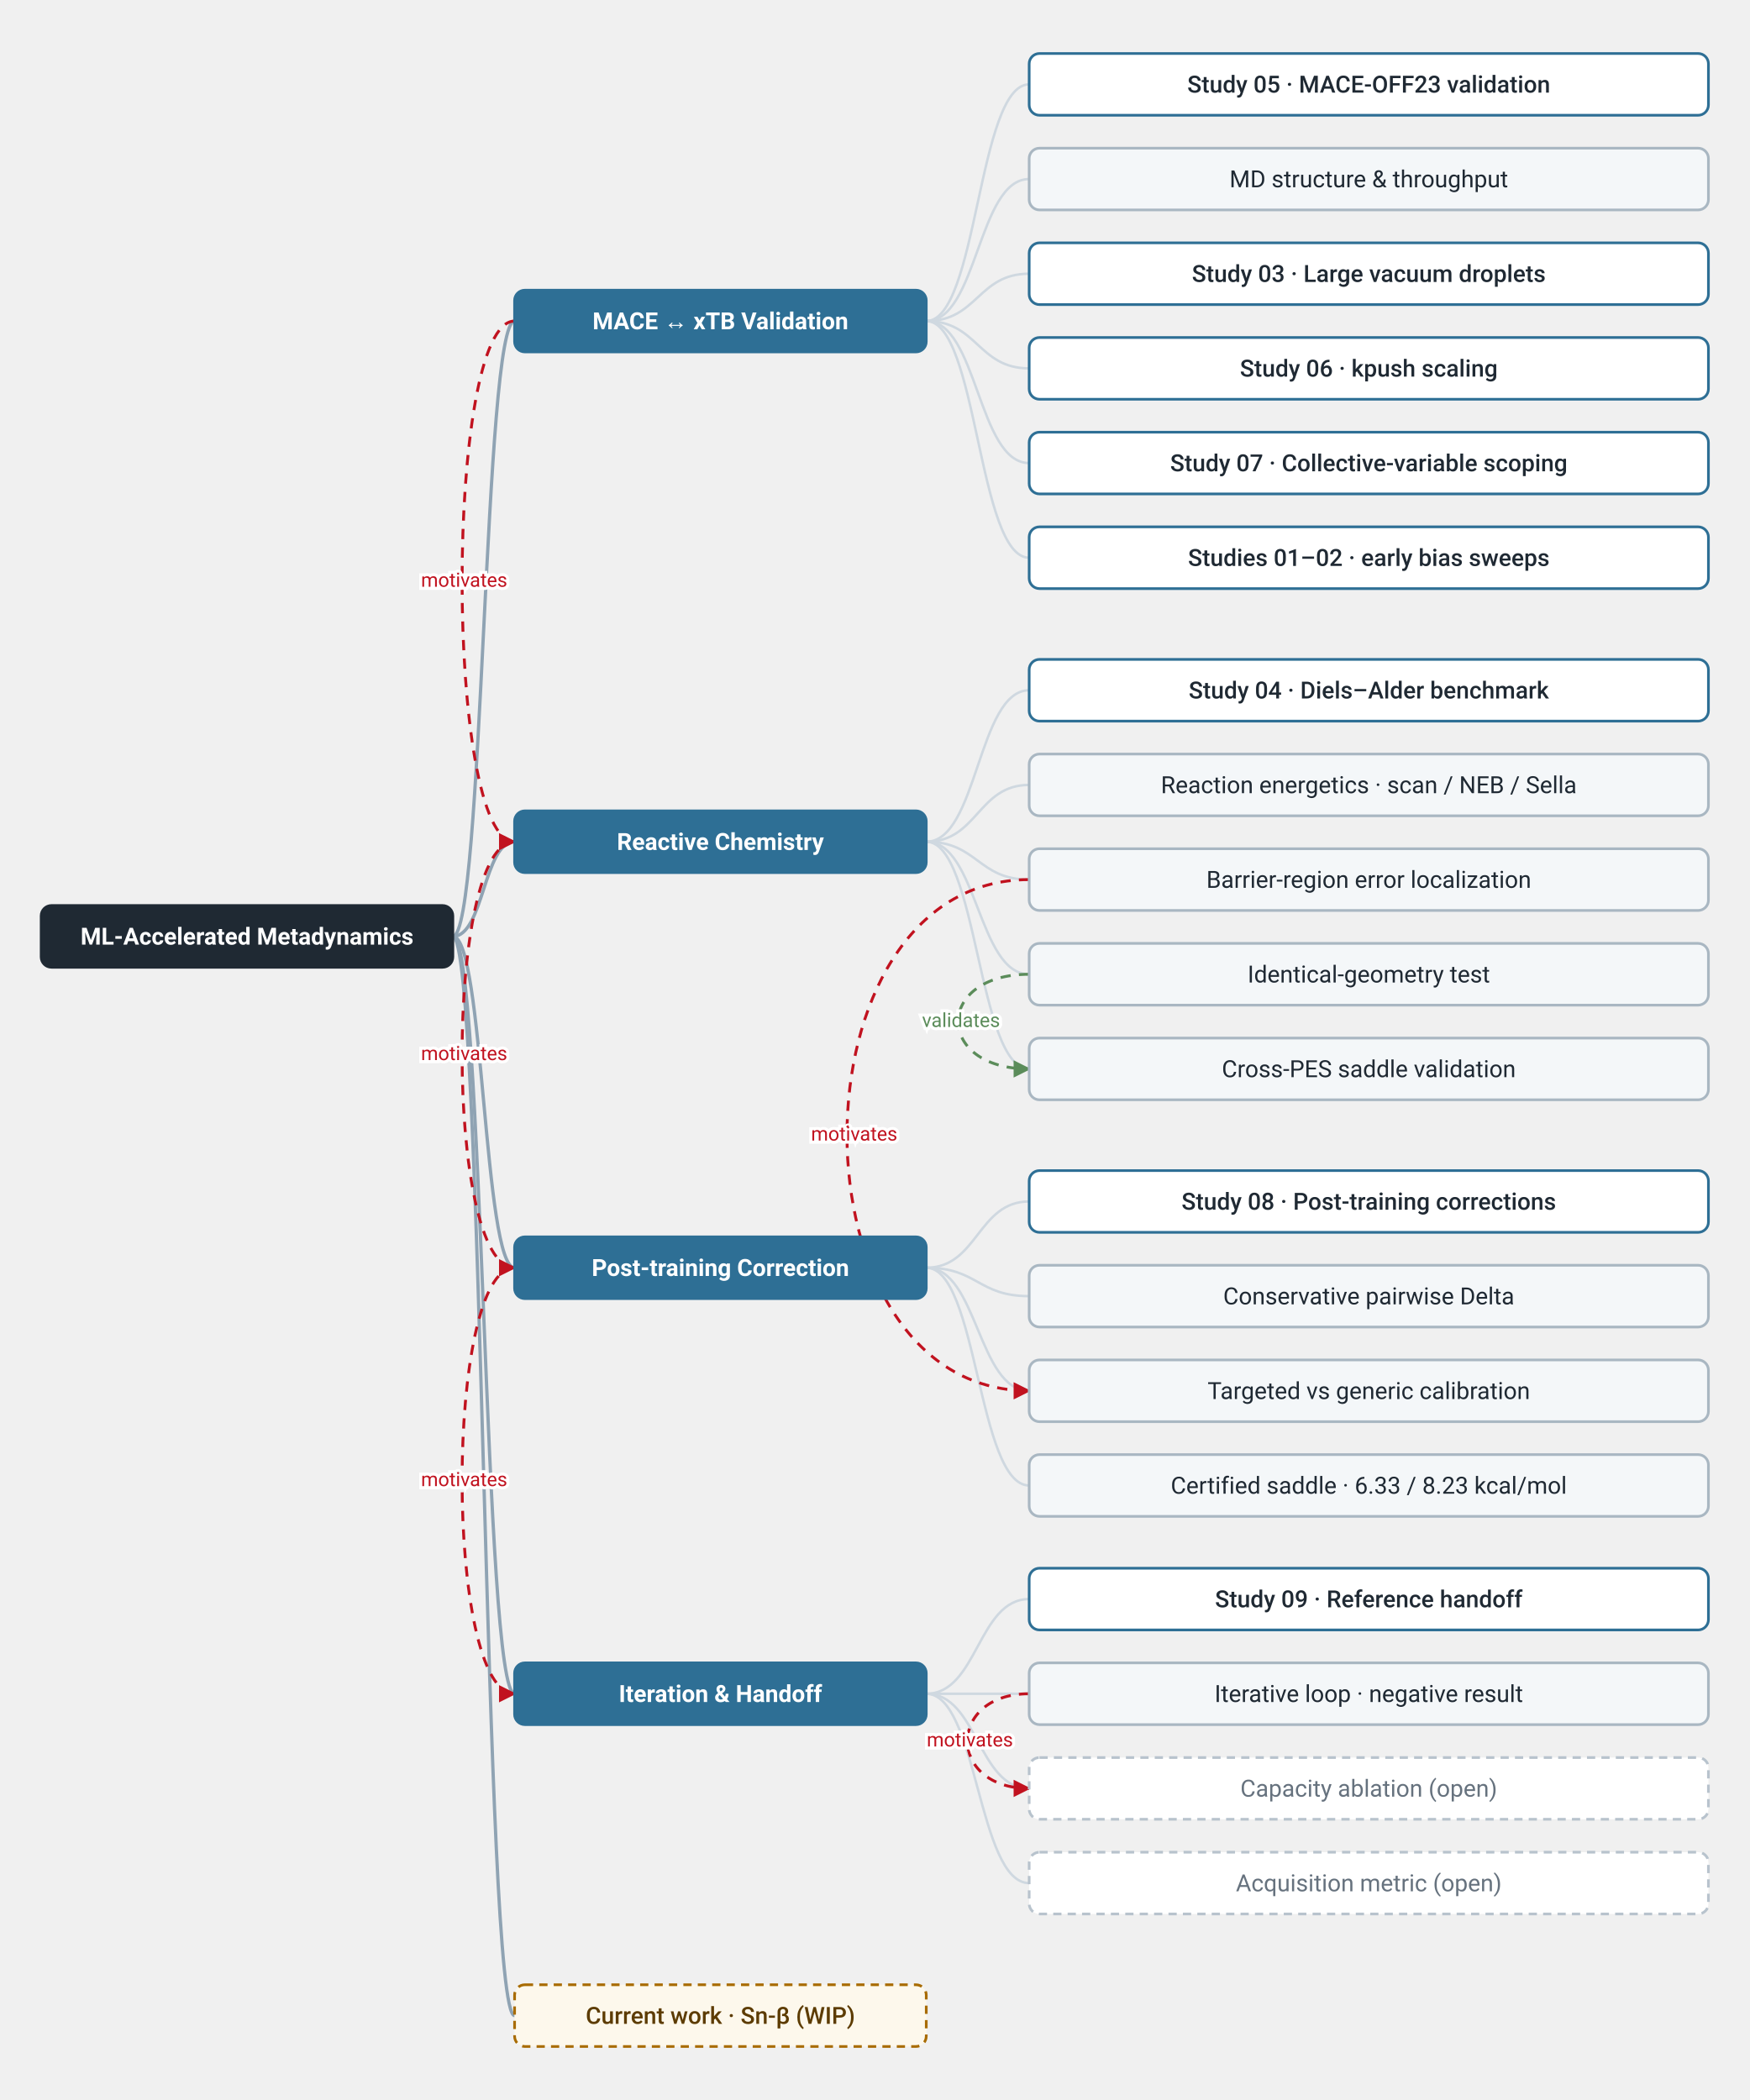
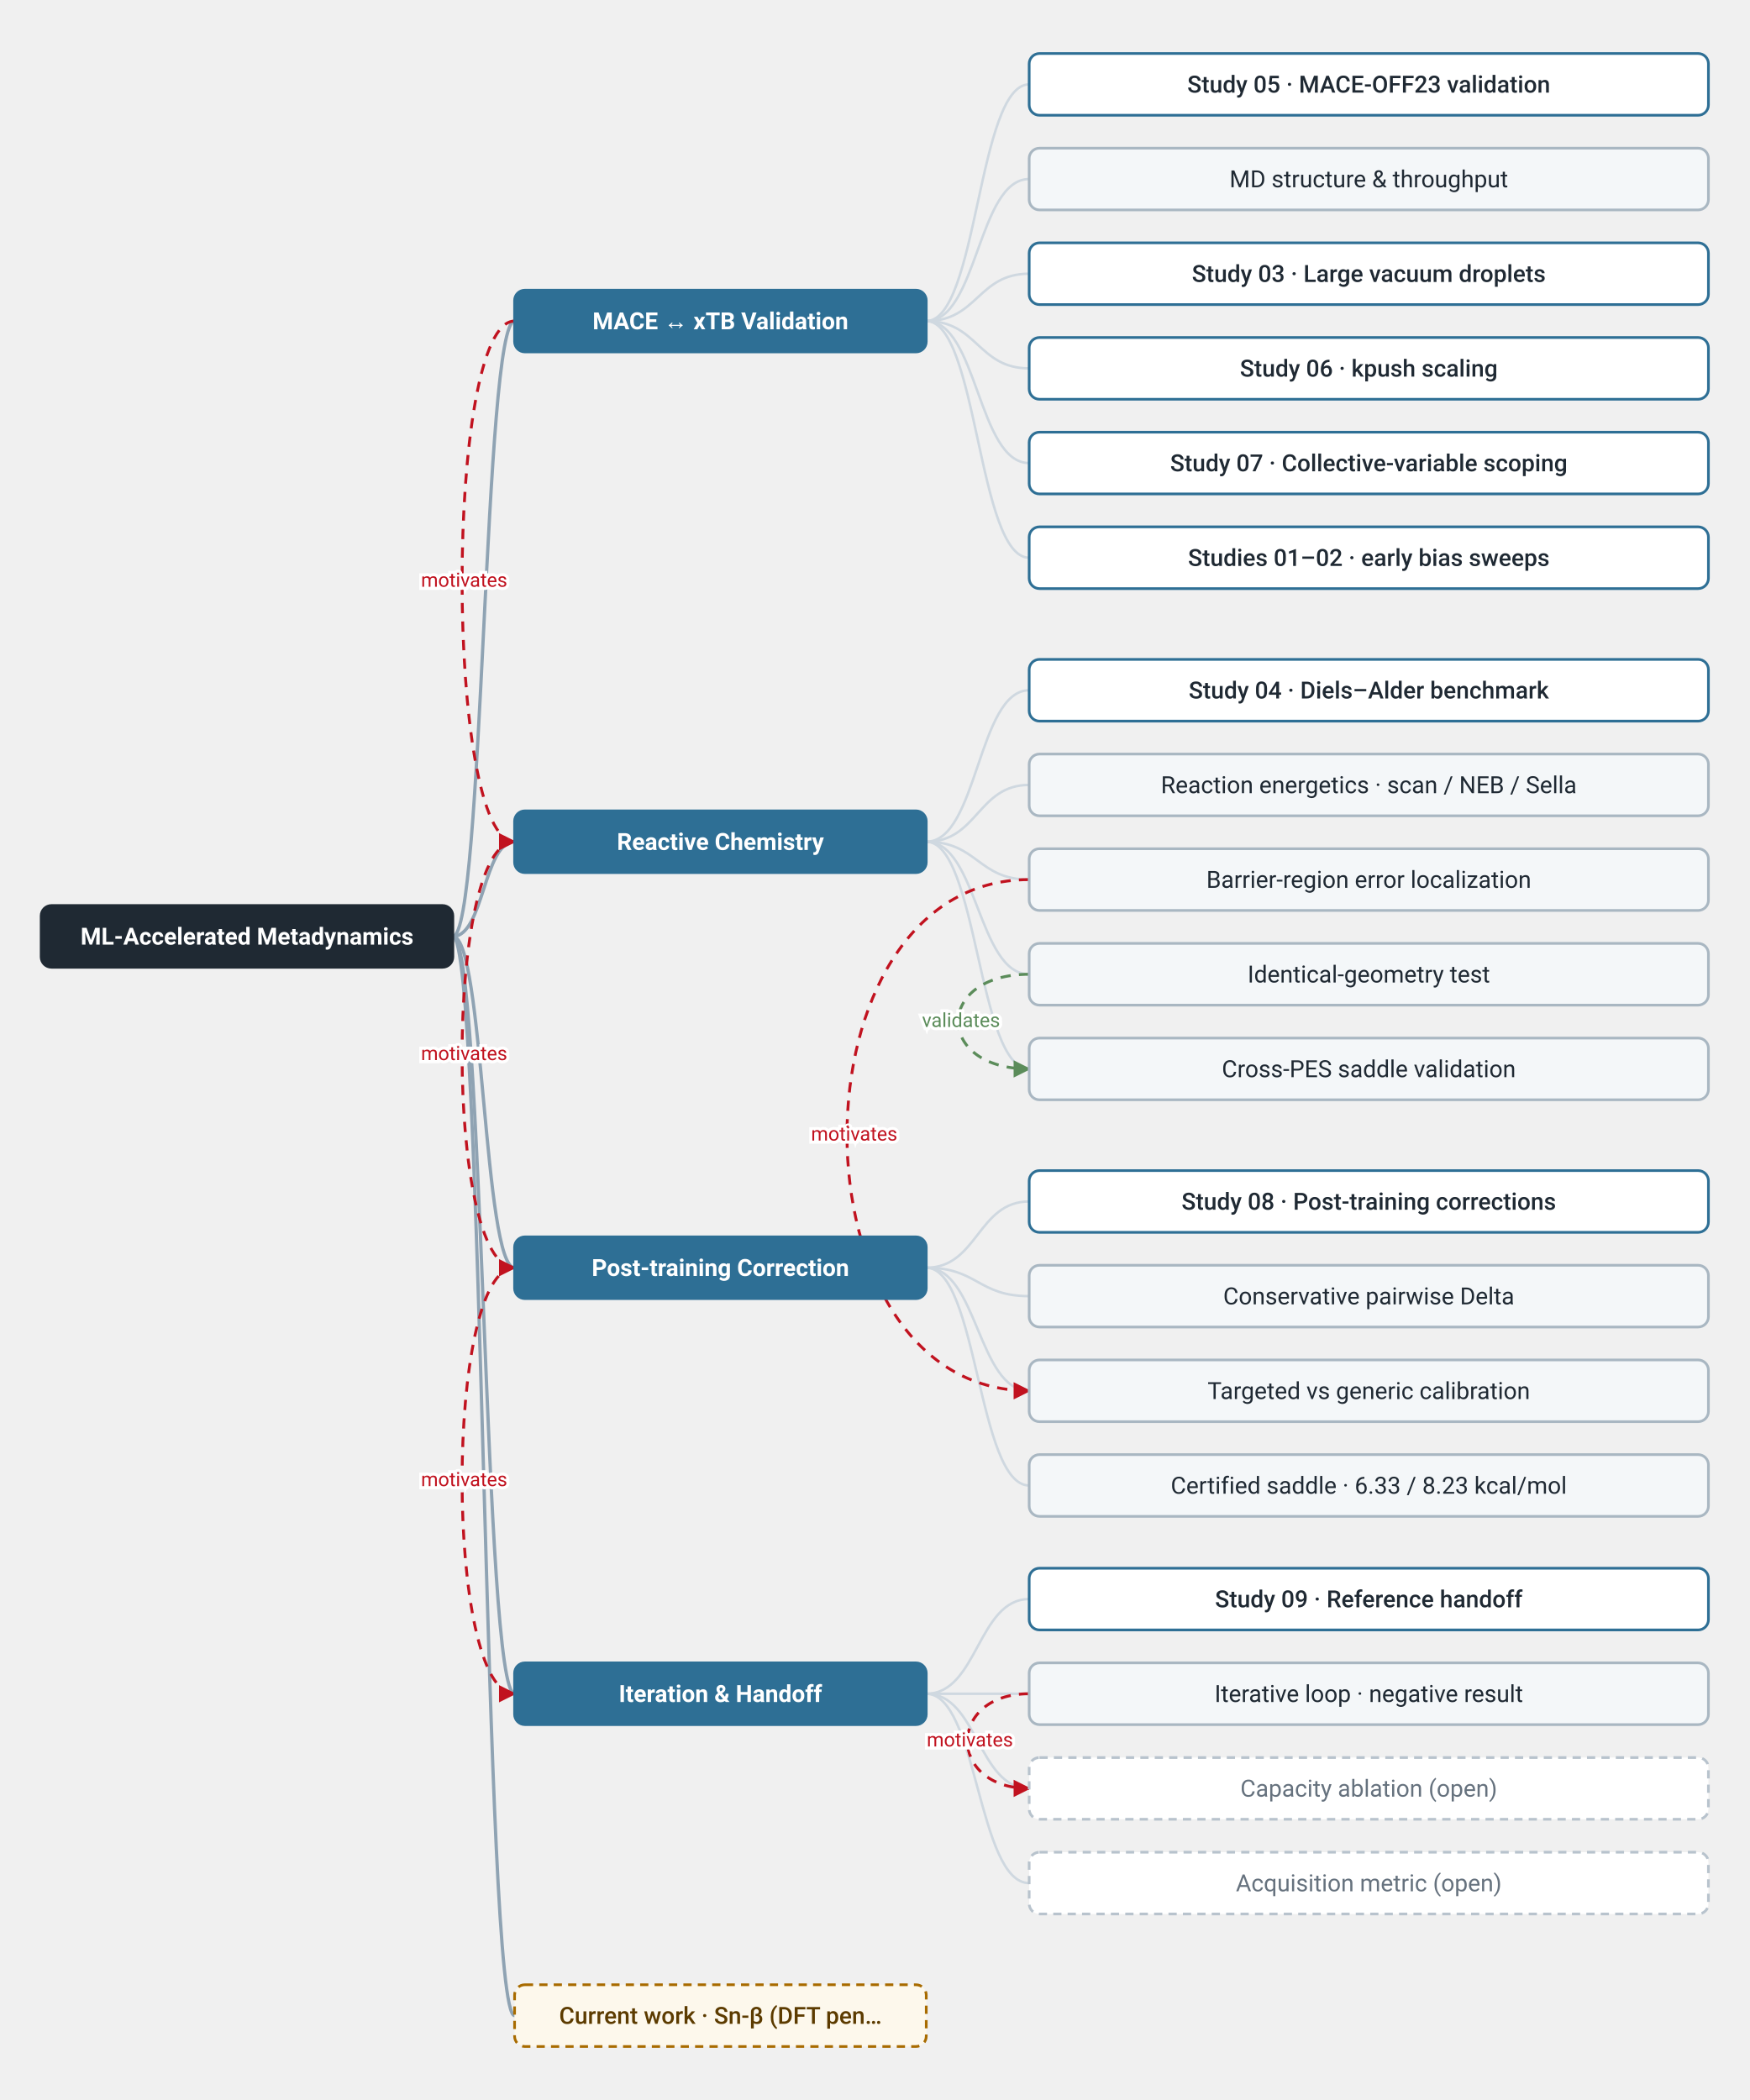
<svg xmlns="http://www.w3.org/2000/svg" viewBox="0 0 850 1020.4" role="img" aria-label="Research map: how the individual studies connect into one research programme" font-family="system-ui, -apple-system, 'Segoe UI', Roboto, 'Helvetica Neue', Arial, sans-serif">
  <defs>
    <marker id="ah-pillar" viewBox="0 0 10 10" refX="9" refY="5" markerWidth="6" markerHeight="6" orient="auto-start-reverse">
      <path d="M0,0 L10,5 L0,10 z" fill="#8fa3b3" />
    </marker>
    <marker id="ah-contains" viewBox="0 0 10 10" refX="9" refY="5" markerWidth="6" markerHeight="6" orient="auto-start-reverse">
      <path d="M0,0 L10,5 L0,10 z" fill="#cfd8e0" />
    </marker>
    <marker id="ah-motivates" viewBox="0 0 10 10" refX="9" refY="5" markerWidth="6" markerHeight="6" orient="auto-start-reverse">
      <path d="M0,0 L10,5 L0,10 z" fill="#c1121f" />
    </marker>
    <marker id="ah-validates" viewBox="0 0 10 10" refX="9" refY="5" markerWidth="6" markerHeight="6" orient="auto-start-reverse">
      <path d="M0,0 L10,5 L0,10 z" fill="#5b8c5a" />
    </marker>
  </defs>
  <path d="M 220 455.0 C 235.0 455.0, 235.0 156.0, 250 156.0" fill="none" stroke="#8fa3b3" stroke-width="1.6" />
  <path d="M 220 455.0 C 235.0 455.0, 235.0 409.0, 250 409.0" fill="none" stroke="#8fa3b3" stroke-width="1.6" />
  <path d="M 220 455.0 C 235.0 455.0, 235.0 616.0, 250 616.0" fill="none" stroke="#8fa3b3" stroke-width="1.6" />
  <path d="M 220 455.0 C 235.0 455.0, 235.0 823.0, 250 823.0" fill="none" stroke="#8fa3b3" stroke-width="1.6" />
  <path d="M 450 156.0 C 475.0 156.0, 475.0 41.0, 500 41.0" fill="none" stroke="#cfd8e0" stroke-width="1.2" />
  <path d="M 450 156.0 C 475.0 156.0, 475.0 87.0, 500 87.0" fill="none" stroke="#cfd8e0" stroke-width="1.2" />
  <path d="M 450 156.0 C 475.0 156.0, 475.0 133.0, 500 133.0" fill="none" stroke="#cfd8e0" stroke-width="1.2" />
  <path d="M 450 156.0 C 475.0 156.0, 475.0 179.0, 500 179.0" fill="none" stroke="#cfd8e0" stroke-width="1.2" />
  <path d="M 450 156.0 C 475.0 156.0, 475.0 225.0, 500 225.0" fill="none" stroke="#cfd8e0" stroke-width="1.2" />
  <path d="M 450 156.0 C 475.0 156.0, 475.0 271.0, 500 271.0" fill="none" stroke="#cfd8e0" stroke-width="1.2" />
  <path d="M 450 409.0 C 475.0 409.0, 475.0 335.4, 500 335.4" fill="none" stroke="#cfd8e0" stroke-width="1.2" />
  <path d="M 450 409.0 C 475.0 409.0, 475.0 381.4, 500 381.4" fill="none" stroke="#cfd8e0" stroke-width="1.2" />
  <path d="M 450 409.0 C 475.0 409.0, 475.0 427.4, 500 427.4" fill="none" stroke="#cfd8e0" stroke-width="1.2" />
  <path d="M 450 409.0 C 475.0 409.0, 475.0 473.4, 500 473.4" fill="none" stroke="#cfd8e0" stroke-width="1.2" />
  <path d="M 450 409.0 C 475.0 409.0, 475.0 519.4, 500 519.4" fill="none" stroke="#cfd8e0" stroke-width="1.2" />
  <path d="M 450 616.0 C 475.0 616.0, 475.0 583.8, 500 583.8" fill="none" stroke="#cfd8e0" stroke-width="1.2" />
  <path d="M 450 616.0 C 475.0 616.0, 475.0 629.8, 500 629.8" fill="none" stroke="#cfd8e0" stroke-width="1.2" />
  <path d="M 450 616.0 C 475.0 616.0, 475.0 675.8, 500 675.8" fill="none" stroke="#cfd8e0" stroke-width="1.2" />
  <path d="M 450 616.0 C 475.0 616.0, 475.0 721.8, 500 721.8" fill="none" stroke="#cfd8e0" stroke-width="1.2" />
  <path d="M 450 823.0 C 475.0 823.0, 475.0 823.0, 500 823.0" fill="none" stroke="#cfd8e0" stroke-width="1.2" />
  <path d="M 450 823.0 C 475.0 823.0, 475.0 777.0, 500 777.0" fill="none" stroke="#cfd8e0" stroke-width="1.2" />
  <path d="M 220 455.0 C 235.0 455.0, 235.0 979.4, 250 979.4" fill="none" stroke="#8fa3b3" stroke-width="1.6" />
  <path d="M 450 823.0 C 475.0 823.0, 475.0 869.0, 500 869.0" fill="none" stroke="#cfd8e0" stroke-width="1.2" />
  <path d="M 450 823.0 C 475.0 823.0, 475.0 915.0, 500 915.0" fill="none" stroke="#cfd8e0" stroke-width="1.2" />
  <path d="M 250 156.0 C 216 156.0, 216 409.0, 250 409.0" fill="none" stroke="#c1121f" stroke-width="1.4" stroke-dasharray="5 4" marker-end="url(#ah-motivates)" />
  <text x="225.5" y="282.5" font-size="9.5" fill="#c1121f" text-anchor="middle" dominant-baseline="middle" stroke="#ffffff" stroke-width="3" paint-order="stroke">
    <tspan dy="0">motivates</tspan>
  </text>
  <path d="M 250 409.0 C 216 409.0, 216 616.0, 250 616.0" fill="none" stroke="#c1121f" stroke-width="1.4" stroke-dasharray="5 4" marker-end="url(#ah-motivates)" />
  <text x="225.5" y="512.5" font-size="9.5" fill="#c1121f" text-anchor="middle" dominant-baseline="middle" stroke="#ffffff" stroke-width="3" paint-order="stroke">
    <tspan dy="0">motivates</tspan>
  </text>
  <path d="M 250 616.0 C 216 616.0, 216 823.0, 250 823.0" fill="none" stroke="#c1121f" stroke-width="1.4" stroke-dasharray="5 4" marker-end="url(#ah-motivates)" />
  <text x="225.5" y="719.5" font-size="9.5" fill="#c1121f" text-anchor="middle" dominant-baseline="middle" stroke="#ffffff" stroke-width="3" paint-order="stroke">
    <tspan dy="0">motivates</tspan>
  </text>
  <path d="M 500 427.4 C 382 427.4, 382 675.8, 500 675.8" fill="none" stroke="#c1121f" stroke-width="1.4" stroke-dasharray="5 4" marker-end="url(#ah-motivates)" />
  <text x="415.0" y="551.6" font-size="9.5" fill="#c1121f" text-anchor="middle" dominant-baseline="middle" stroke="#ffffff" stroke-width="3" paint-order="stroke">
    <tspan dy="0">motivates</tspan>
  </text>
  <path d="M 500 473.4 C 454 473.4, 454 519.4, 500 519.4" fill="none" stroke="#5b8c5a" stroke-width="1.4" stroke-dasharray="5 4" marker-end="url(#ah-validates)" />
  <text x="466.9" y="496.4" font-size="9.5" fill="#5b8c5a" text-anchor="middle" dominant-baseline="middle" stroke="#ffffff" stroke-width="3" paint-order="stroke">
    <tspan dy="0">validates</tspan>
  </text>
  <path d="M 500 823.0 C 460 823.0, 460 869.0, 500 869.0" fill="none" stroke="#c1121f" stroke-width="1.4" stroke-dasharray="5 4" marker-end="url(#ah-motivates)" />
  <text x="471.2" y="846.0" font-size="9.5" fill="#c1121f" text-anchor="middle" dominant-baseline="middle" stroke="#ffffff" stroke-width="3" paint-order="stroke">
    <tspan dy="0">motivates</tspan>
  </text>
  <g>
    <rect class="node-box" x="20" y="440.0" width="200" height="30" rx="5" fill="#1f2933" stroke="#1f2933" stroke-width="1.3" />
    <text class="node-label" x="120.0" y="459.0" font-size="11.5" font-weight="650" fill="#ffffff" text-anchor="middle">ML-Accelerated Metadynamics</text>
  </g>
  <a href="p1-validation.html">
    <rect class="node-box" x="250" y="141.0" width="200" height="30" rx="5" fill="#2e6f95" stroke="#2e6f95" stroke-width="1.3" />
    <text class="node-label" x="350.0" y="160.0" font-size="11.5" font-weight="620" fill="#ffffff" text-anchor="middle">MACE ↔ xTB Validation</text>
  </a>
  <a href="p2-reactive.html">
    <rect class="node-box" x="250" y="394.0" width="200" height="30" rx="5" fill="#2e6f95" stroke="#2e6f95" stroke-width="1.3" />
    <text class="node-label" x="350.0" y="413.0" font-size="11.5" font-weight="620" fill="#ffffff" text-anchor="middle">Reactive Chemistry</text>
  </a>
  <a href="p3-correction.html">
    <rect class="node-box" x="250" y="601.0" width="200" height="30" rx="5" fill="#2e6f95" stroke="#2e6f95" stroke-width="1.3" />
    <text class="node-label" x="350.0" y="620.0" font-size="11.5" font-weight="620" fill="#ffffff" text-anchor="middle">Post-training Correction</text>
  </a>
  <a href="p4-iterative.html">
    <rect class="node-box" x="250" y="808.0" width="200" height="30" rx="5" fill="#2e6f95" stroke="#2e6f95" stroke-width="1.3" />
    <text class="node-label" x="350.0" y="827.0" font-size="11.5" font-weight="620" fill="#ffffff" text-anchor="middle">Iteration &amp; Handoff</text>
  </a>
  <a href="current-work.html">
    <rect class="node-box" x="250" y="964.4" width="200" height="30" rx="5" fill="#fdf8ec" stroke="#a86b00" stroke-width="1.3" stroke-dasharray="4 3" />
-     <text class="node-label" x="350.0" y="983.4" font-size="11.5" font-weight="550" fill="#5c3b00" text-anchor="middle">Current work · Sn-β (WIP)</text>
+     <text class="node-label" x="350.0" y="983.4" font-size="11.5" font-weight="550" fill="#5c3b00" text-anchor="middle">Current work · Sn-β (DFT pen…</text>
  </a>
  <a href="05-mace.html">
    <rect class="node-box" x="500" y="26.0" width="330" height="30" rx="5" fill="#ffffff" stroke="#2e6f95" stroke-width="1.3" />
    <text class="node-label" x="665.0" y="45.0" font-size="11.5" font-weight="500" fill="#1f2933" text-anchor="middle">Study 05 · MACE-OFF23 validation</text>
  </a>
  <a href="p1-validation.html">
    <rect class="node-box" x="500" y="72.0" width="330" height="30" rx="5" fill="#f4f7f9" stroke="#a9b7c2" stroke-width="1.3" />
    <text class="node-label" x="665.0" y="91.0" font-size="11.5" font-weight="400" fill="#1f2933" text-anchor="middle">MD structure &amp; throughput</text>
  </a>
  <a href="03-droplets.html">
    <rect class="node-box" x="500" y="118.0" width="330" height="30" rx="5" fill="#ffffff" stroke="#2e6f95" stroke-width="1.3" />
    <text class="node-label" x="665.0" y="137.0" font-size="11.5" font-weight="500" fill="#1f2933" text-anchor="middle">Study 03 · Large vacuum droplets</text>
  </a>
  <a href="06-kpush.html">
    <rect class="node-box" x="500" y="164.0" width="330" height="30" rx="5" fill="#ffffff" stroke="#2e6f95" stroke-width="1.3" />
    <text class="node-label" x="665.0" y="183.0" font-size="11.5" font-weight="500" fill="#1f2933" text-anchor="middle">Study 06 · kpush scaling</text>
  </a>
  <a href="07-cv-design.html">
    <rect class="node-box" x="500" y="210.0" width="330" height="30" rx="5" fill="#ffffff" stroke="#2e6f95" stroke-width="1.3" />
    <text class="node-label" x="665.0" y="229.0" font-size="11.5" font-weight="500" fill="#1f2933" text-anchor="middle">Study 07 · Collective-variable scoping</text>
  </a>
  <a href="01-sweep.html">
    <rect class="node-box" x="500" y="256.0" width="330" height="30" rx="5" fill="#ffffff" stroke="#2e6f95" stroke-width="1.3" />
    <text class="node-label" x="665.0" y="275.0" font-size="11.5" font-weight="500" fill="#1f2933" text-anchor="middle">Studies 01–02 · early bias sweeps</text>
  </a>
  <a href="04-diels-alder.html">
    <rect class="node-box" x="500" y="320.4" width="330" height="30" rx="5" fill="#ffffff" stroke="#2e6f95" stroke-width="1.3" />
    <text class="node-label" x="665.0" y="339.4" font-size="11.5" font-weight="500" fill="#1f2933" text-anchor="middle">Study 04 · Diels–Alder benchmark</text>
  </a>
  <a href="p2-reactive.html#sec-energetics">
    <rect class="node-box" x="500" y="366.4" width="330" height="30" rx="5" fill="#f4f7f9" stroke="#a9b7c2" stroke-width="1.3" />
    <text class="node-label" x="665.0" y="385.4" font-size="11.5" font-weight="400" fill="#1f2933" text-anchor="middle">Reaction energetics · scan / NEB / Sella</text>
  </a>
  <a href="p2-reactive.html#sec-localization">
    <rect class="node-box" x="500" y="412.4" width="330" height="30" rx="5" fill="#f4f7f9" stroke="#a9b7c2" stroke-width="1.3" />
    <text class="node-label" x="665.0" y="431.4" font-size="11.5" font-weight="400" fill="#1f2933" text-anchor="middle">Barrier-region error localization</text>
  </a>
  <a href="p2-reactive.html#sec-identical-geometry">
    <rect class="node-box" x="500" y="458.4" width="330" height="30" rx="5" fill="#f4f7f9" stroke="#a9b7c2" stroke-width="1.3" />
    <text class="node-label" x="665.0" y="477.4" font-size="11.5" font-weight="400" fill="#1f2933" text-anchor="middle">Identical-geometry test</text>
  </a>
  <a href="p2-reactive.html#sec-ts-cross-pes">
    <rect class="node-box" x="500" y="504.4" width="330" height="30" rx="5" fill="#f4f7f9" stroke="#a9b7c2" stroke-width="1.3" />
    <text class="node-label" x="665.0" y="523.4" font-size="11.5" font-weight="400" fill="#1f2933" text-anchor="middle">Cross-PES saddle validation</text>
  </a>
  <a href="08-corrections.html">
    <rect class="node-box" x="500" y="568.8" width="330" height="30" rx="5" fill="#ffffff" stroke="#2e6f95" stroke-width="1.3" />
    <text class="node-label" x="665.0" y="587.8" font-size="11.5" font-weight="500" fill="#1f2933" text-anchor="middle">Study 08 · Post-training corrections</text>
  </a>
  <a href="p3-correction.html#sec-architectures">
    <rect class="node-box" x="500" y="614.8" width="330" height="30" rx="5" fill="#f4f7f9" stroke="#a9b7c2" stroke-width="1.3" />
    <text class="node-label" x="665.0" y="633.8" font-size="11.5" font-weight="400" fill="#1f2933" text-anchor="middle">Conservative pairwise Delta</text>
  </a>
  <a href="p3-correction.html#sec-targeted">
    <rect class="node-box" x="500" y="660.8" width="330" height="30" rx="5" fill="#f4f7f9" stroke="#a9b7c2" stroke-width="1.3" />
    <text class="node-label" x="665.0" y="679.8" font-size="11.5" font-weight="400" fill="#1f2933" text-anchor="middle">Targeted vs generic calibration</text>
  </a>
  <a href="p3-correction.html#sec-scan-vs-saddle">
    <rect class="node-box" x="500" y="706.8" width="330" height="30" rx="5" fill="#f4f7f9" stroke="#a9b7c2" stroke-width="1.3" />
    <text class="node-label" x="665.0" y="725.8" font-size="11.5" font-weight="400" fill="#1f2933" text-anchor="middle">Certified saddle · 6.33 / 8.23 kcal/mol</text>
  </a>
  <a href="p4-iterative.html">
    <rect class="node-box" x="500" y="808.0" width="330" height="30" rx="5" fill="#f4f7f9" stroke="#a9b7c2" stroke-width="1.3" />
    <text class="node-label" x="665.0" y="827.0" font-size="11.5" font-weight="400" fill="#1f2933" text-anchor="middle">Iterative loop · negative result</text>
  </a>
  <a href="09-handoff.html">
    <rect class="node-box" x="500" y="762.0" width="330" height="30" rx="5" fill="#ffffff" stroke="#2e6f95" stroke-width="1.3" />
    <text class="node-label" x="665.0" y="781.0" font-size="11.5" font-weight="500" fill="#1f2933" text-anchor="middle">Study 09 · Reference handoff</text>
  </a>
  <g>
    <rect class="node-box" x="500" y="854.0" width="330" height="30" rx="5" fill="#ffffff" stroke="#b8c3cd" stroke-width="1.3" stroke-dasharray="4 3" />
    <text class="node-label" x="665.0" y="873.0" font-size="11.5" font-weight="400" fill="#66727e" text-anchor="middle">Capacity ablation (open)</text>
  </g>
  <g>
    <rect class="node-box" x="500" y="900.0" width="330" height="30" rx="5" fill="#ffffff" stroke="#b8c3cd" stroke-width="1.3" stroke-dasharray="4 3" />
    <text class="node-label" x="665.0" y="919.0" font-size="11.5" font-weight="400" fill="#66727e" text-anchor="middle">Acquisition metric (open)</text>
  </g>
</svg>
